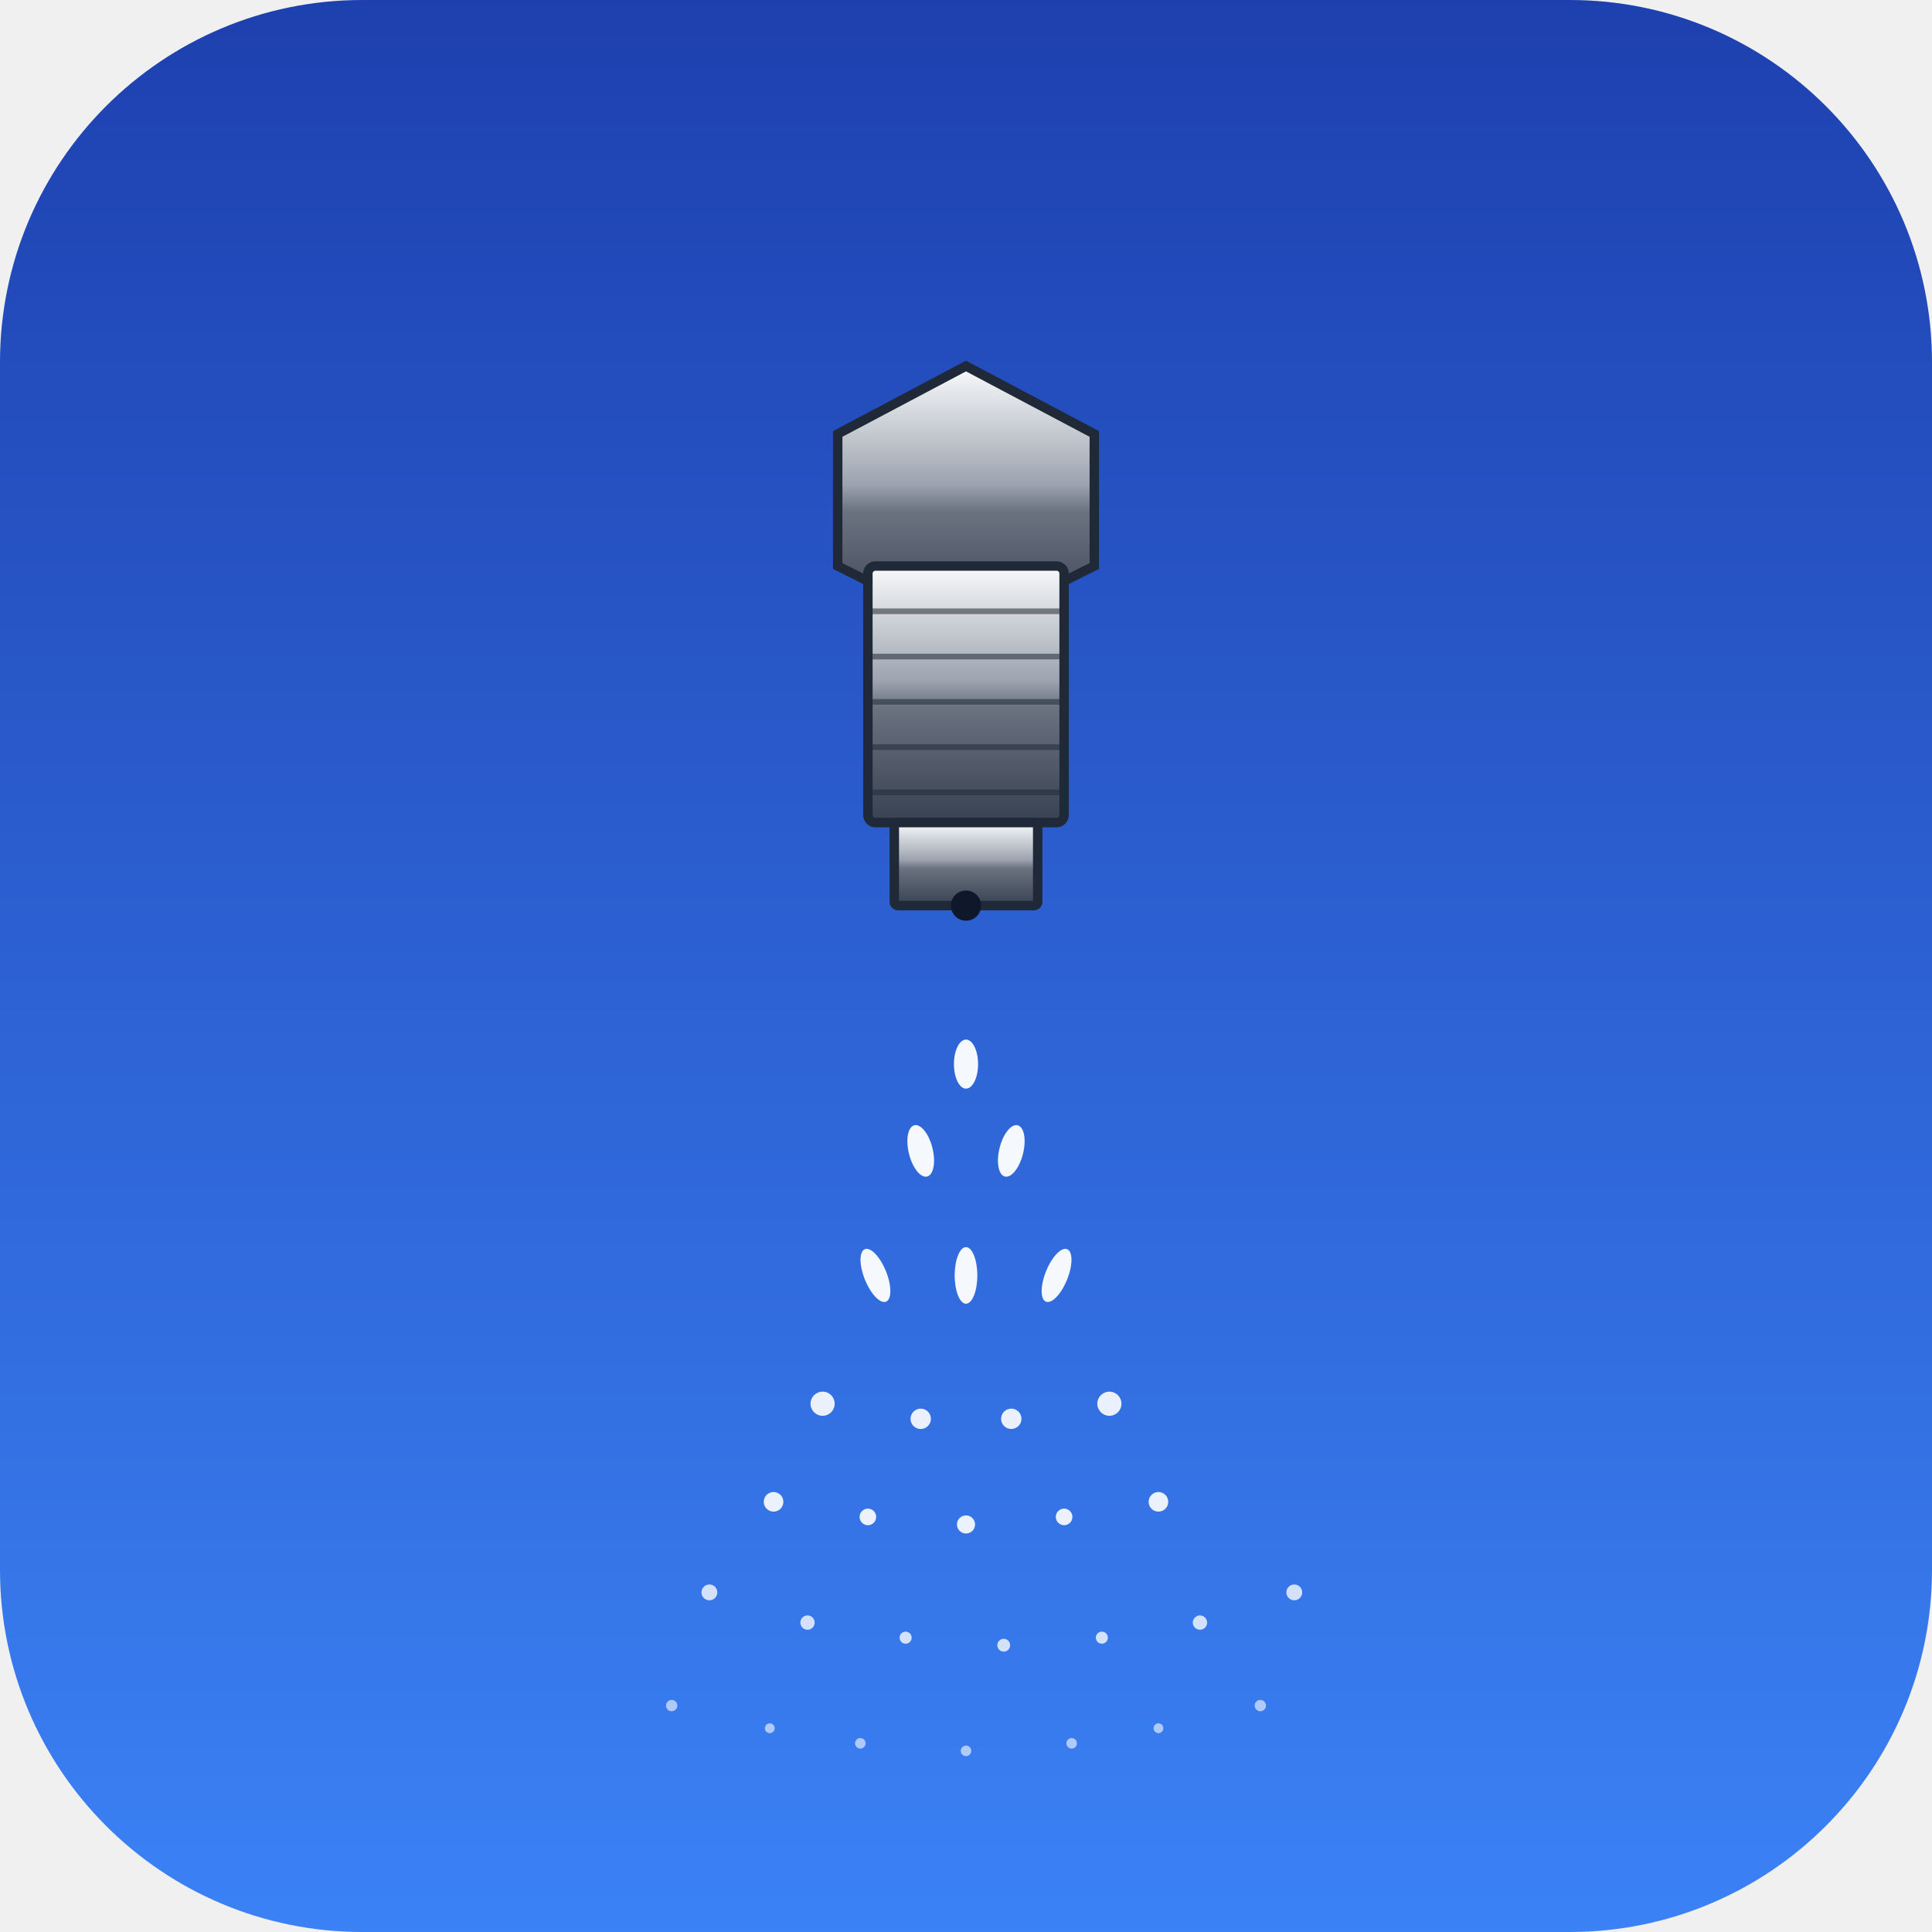
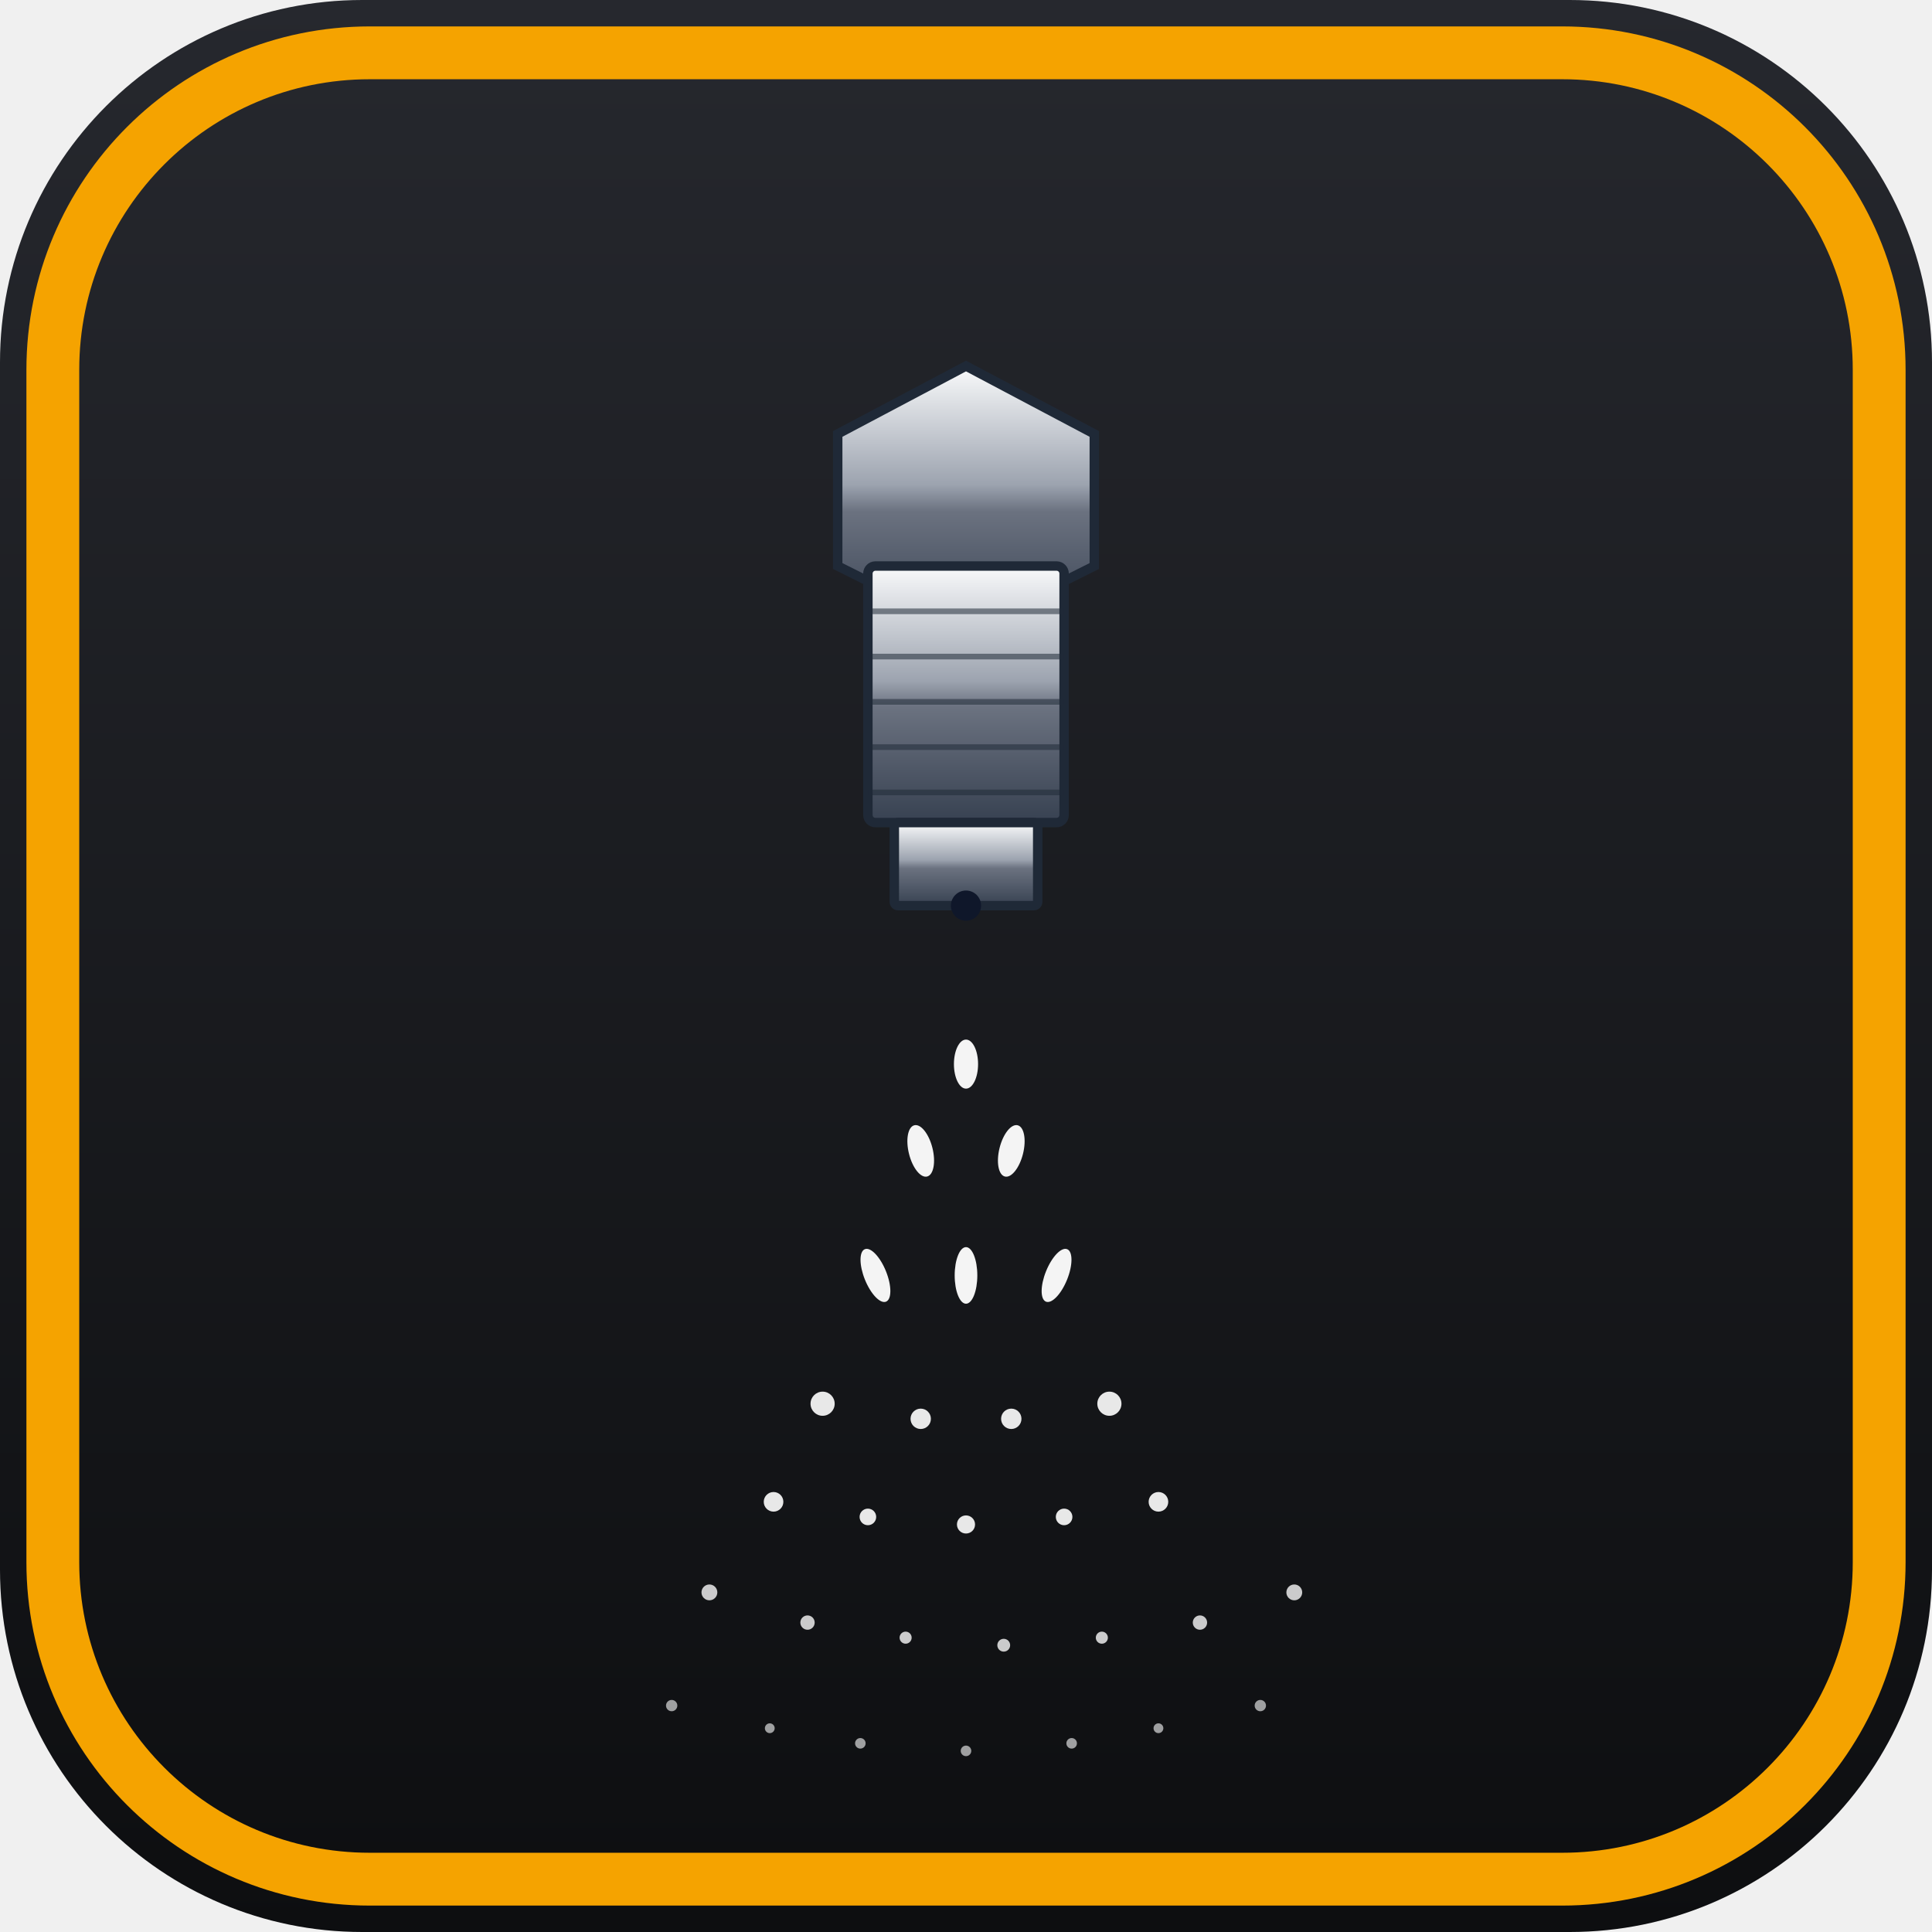
<svg xmlns="http://www.w3.org/2000/svg" viewBox="0 0 512 512">
  <defs>
    <linearGradient id="bg" x1="0" y1="0" x2="0" y2="1">
-       <stop offset="0" stop-color="#1e40af" />
-       <stop offset="1" stop-color="#3b82f6" />
+       <stop offset="0" stop-color="#26282e" />
+       <stop offset="1" stop-color="#0d0e10" />
    </linearGradient>
    <linearGradient id="metal" x1="0" y1="0" x2="0" y2="1">
      <stop offset="0" stop-color="#f9fafb" />
      <stop offset="0.45" stop-color="#9ca3af" />
      <stop offset="0.55" stop-color="#6b7280" />
      <stop offset="1" stop-color="#374151" />
    </linearGradient>
  </defs>
  <rect width="512" height="512" rx="96" fill="url(#bg)" />
+   <rect x="14" y="14" width="484" height="484" rx="84" fill="none" stroke="#f5a300" stroke-width="14" />
  <g transform="translate(256, 175)">
    <polygon points="-34,-60 -34,-25 0,-8 34,-25 34,-60 0,-78" fill="url(#metal)" stroke="#1f2937" stroke-width="2.5" />
    <rect x="-26" y="-25" width="52" height="68" rx="2" fill="url(#metal)" stroke="#1f2937" stroke-width="2.5" />
    <line x1="-26" y1="-13" x2="26" y2="-13" stroke="#1f2937" stroke-width="1.5" opacity="0.55" />
    <line x1="-26" y1="-1" x2="26" y2="-1" stroke="#1f2937" stroke-width="1.5" opacity="0.55" />
    <line x1="-26" y1="11" x2="26" y2="11" stroke="#1f2937" stroke-width="1.5" opacity="0.55" />
    <line x1="-26" y1="23" x2="26" y2="23" stroke="#1f2937" stroke-width="1.5" opacity="0.55" />
    <line x1="-26" y1="35" x2="26" y2="35" stroke="#1f2937" stroke-width="1.5" opacity="0.55" />
    <rect x="-19" y="43" width="38" height="22" rx="1" fill="url(#metal)" stroke="#1f2937" stroke-width="2.5" />
    <circle cx="0" cy="65" r="4" fill="#0f172a" />
  </g>
  <g fill="#ffffff">
    <g opacity="0.95">
      <ellipse cx="256" cy="282" rx="3.2" ry="6.5" />
      <ellipse cx="244" cy="305" rx="3.2" ry="7" transform="rotate(-14 244 305)" />
      <ellipse cx="268" cy="305" rx="3.2" ry="7" transform="rotate(14 268 305)" />
      <ellipse cx="232" cy="338" rx="3" ry="7.5" transform="rotate(-22 232 338)" />
      <ellipse cx="280" cy="338" rx="3" ry="7.5" transform="rotate(22 280 338)" />
      <ellipse cx="256" cy="338" rx="3" ry="7.5" />
    </g>
    <g opacity="0.9">
      <circle cx="218" cy="372" r="3.2" />
      <circle cx="244" cy="376" r="2.7" />
      <circle cx="268" cy="376" r="2.7" />
      <circle cx="294" cy="372" r="3.2" />
      <circle cx="205" cy="398" r="2.6" />
      <circle cx="230" cy="402" r="2.2" />
      <circle cx="256" cy="404" r="2.4" />
      <circle cx="282" cy="402" r="2.2" />
      <circle cx="307" cy="398" r="2.6" />
    </g>
    <g opacity="0.78">
      <circle cx="188" cy="422" r="2.1" />
      <circle cx="214" cy="430" r="1.9" />
      <circle cx="240" cy="434" r="1.6" />
      <circle cx="266" cy="436" r="1.7" />
      <circle cx="292" cy="434" r="1.6" />
      <circle cx="318" cy="430" r="1.9" />
      <circle cx="343" cy="422" r="2.1" />
    </g>
    <g opacity="0.6">
      <circle cx="178" cy="452" r="1.5" />
      <circle cx="204" cy="458" r="1.3" />
      <circle cx="228" cy="462" r="1.4" />
      <circle cx="256" cy="464" r="1.4" />
      <circle cx="284" cy="462" r="1.4" />
      <circle cx="307" cy="458" r="1.3" />
      <circle cx="334" cy="452" r="1.5" />
    </g>
  </g>
</svg>
